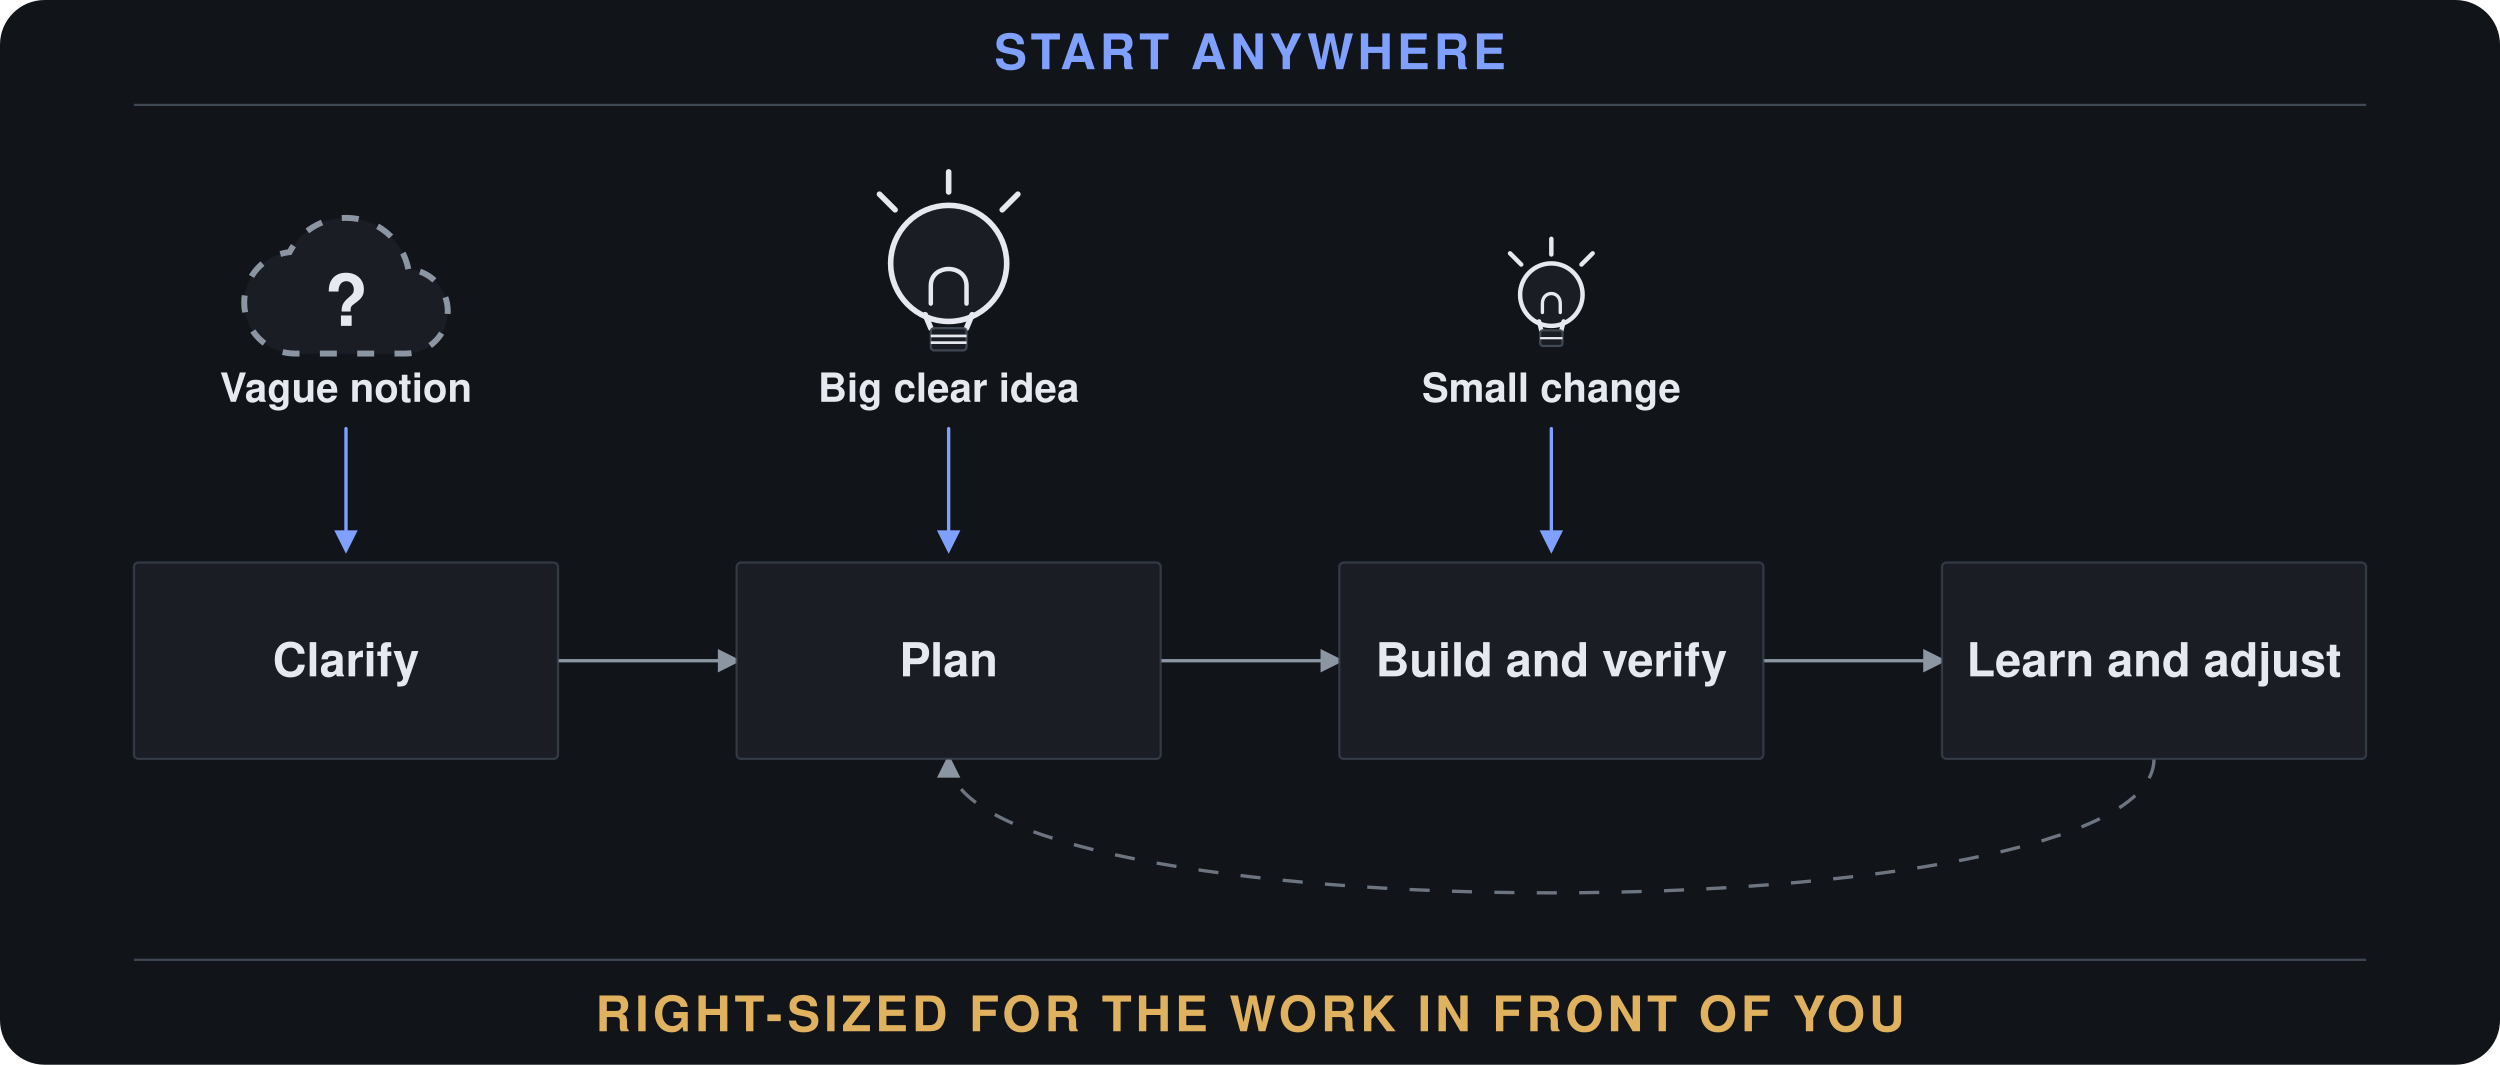
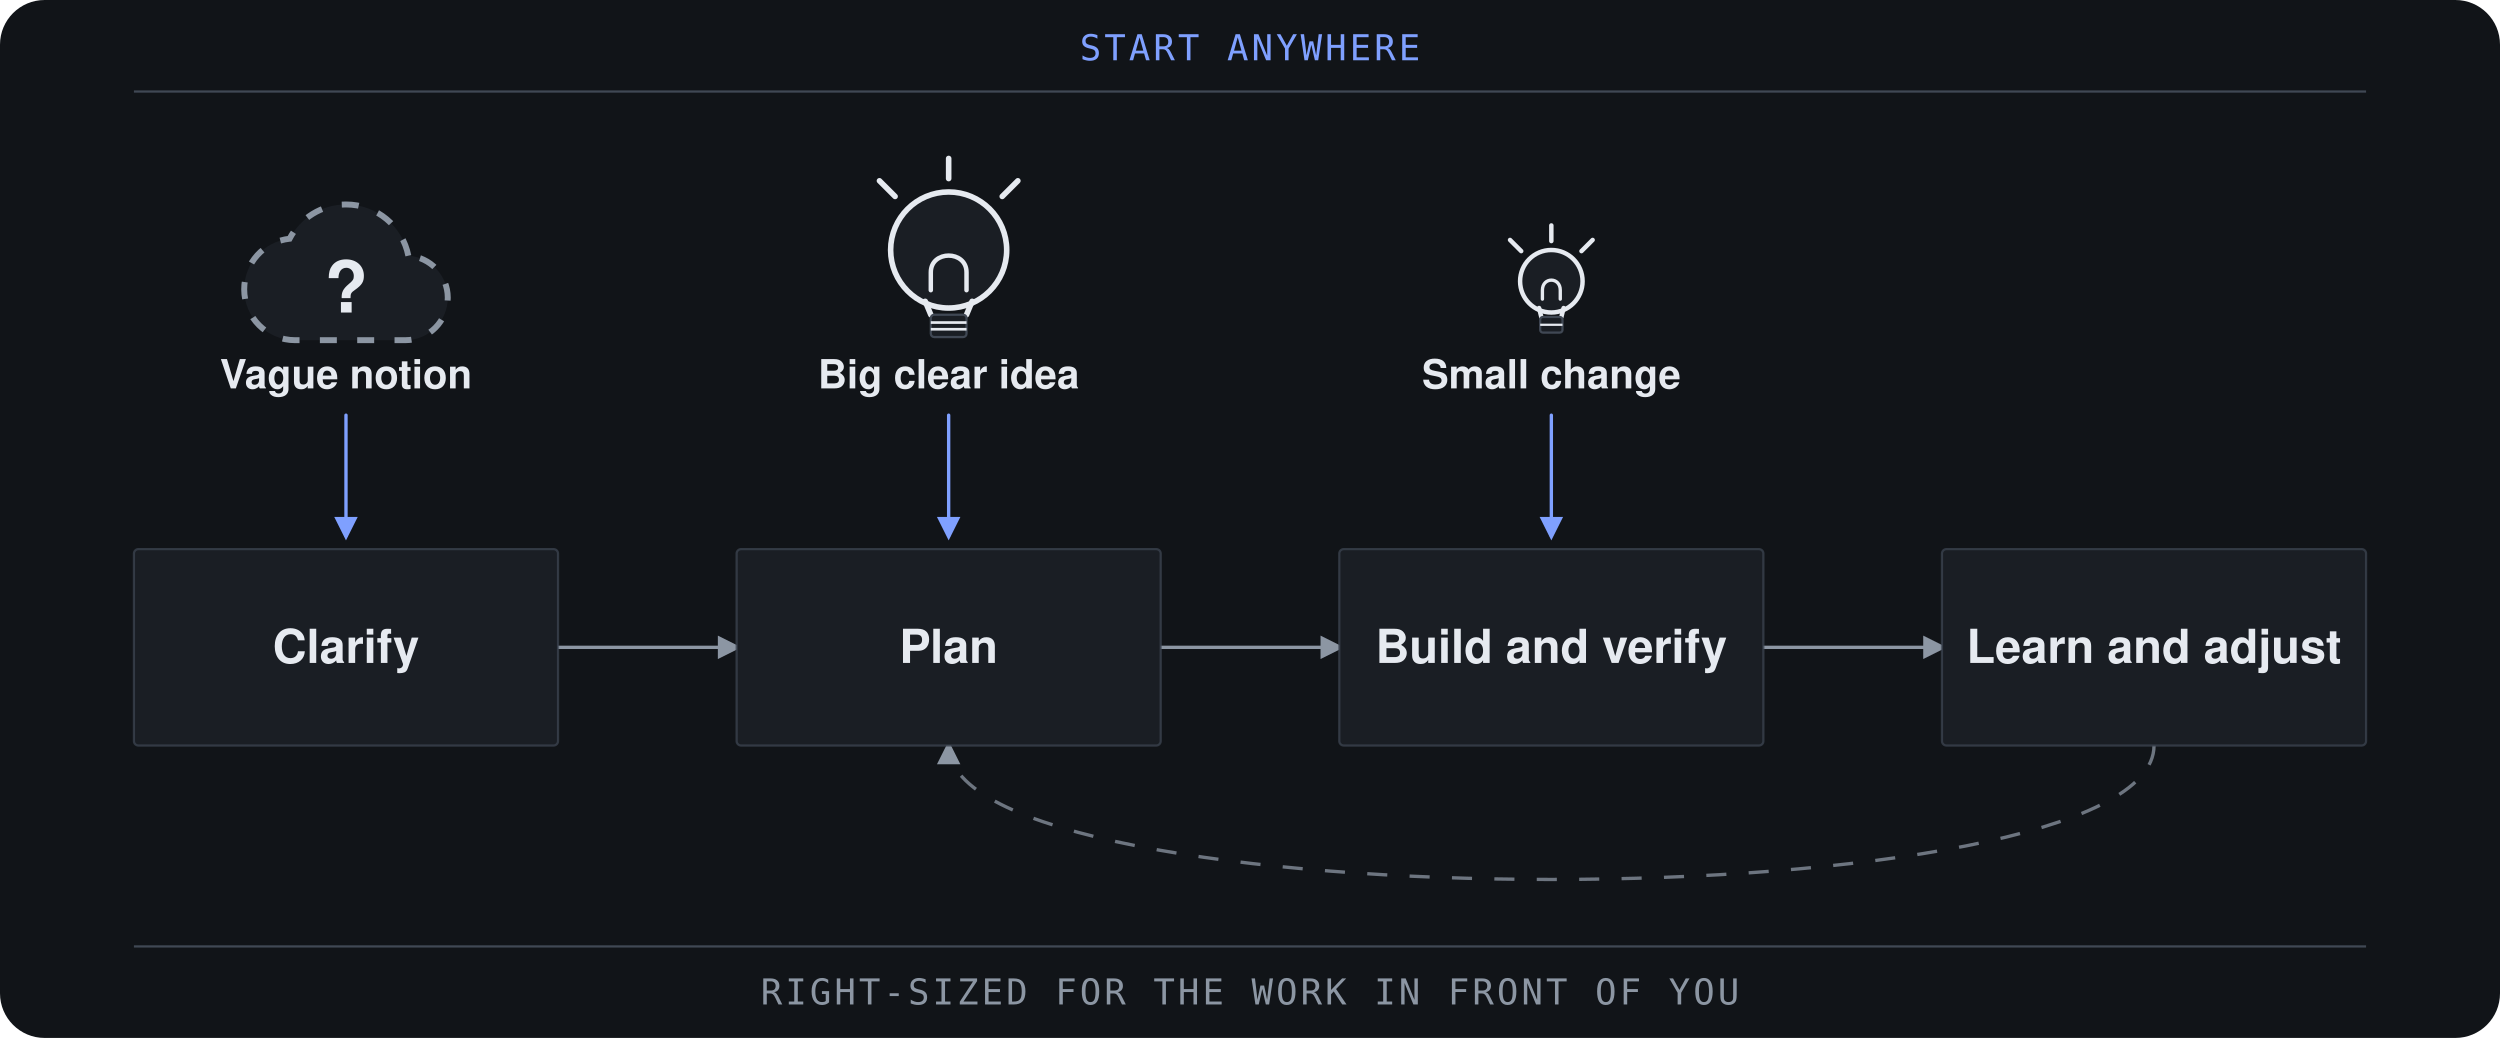
- <svg xmlns="http://www.w3.org/2000/svg" class="bmad-diagram" width="1120" height="477" viewBox="0 0 1120 477" role="img" aria-labelledby="title description">
+ <svg xmlns="http://www.w3.org/2000/svg" class="bmad-diagram" width="1120" height="465" viewBox="0 0 1120 465" role="img" aria-labelledby="title description">
  <style>
  .bmad-diagram { font-family: -apple-system, 'Segoe UI', Helvetica, Arial, sans-serif; }
  .bmad-diagram text { fill: #e6eaf0; }
  .bmad-diagram .node { fill: #1a1e24; stroke: #404854; stroke-width: 1; }
  .bmad-diagram .node.hot { stroke: #7fa0ff; }
  .bmad-diagram .gate { fill: #111418; stroke: #7fa0ff; stroke-width: 1.5; }
  .bmad-diagram .chip { fill: #1a1e24; stroke: #404854; stroke-width: 1; }
  .bmad-diagram .chip.ok { fill: rgba(111, 207, 151, 0.1); stroke: #6fcf97; }
  .bmad-diagram .chip.warn { fill: rgba(224, 178, 95, 0.1); stroke: #e0b25f; }
  .bmad-diagram .band { fill: #1a1e24; stroke: #404854; stroke-opacity: 0.28; stroke-width: 1; }
  .bmad-diagram .panel { fill: none; stroke: #404854; stroke-width: 1; stroke-dasharray: 4 4; }
  .bmad-diagram .panel-title { fill: #7fa0ff; }
-   .bmad-diagram .slogan { fill: #7fa0ff; }
-   .bmad-diagram .slogan.alt { fill: #e0b25f; }
+   .bmad-diagram .slogan {
+     font-family: ui-monospace, SFMono-Regular, Menlo, monospace;
+     font-size: 16px;
+     letter-spacing: 0.085em;
+     text-transform: uppercase;
+     fill: #7fa0ff;
+   }
+   .bmad-diagram .slogan.alt { fill: #8c96a3; }
  .bmad-diagram .rule { fill: none; stroke: #404854; stroke-width: 1; }
  .bmad-diagram .edge { fill: none; stroke: #8c96a3; stroke-width: 1.5; }
  .bmad-diagram .edge.soft { stroke-width: 1.25; stroke-dasharray: 4 4; opacity: 0.85; }
  .bmad-diagram .edge.lens { opacity: 0.5; }
  .bmad-diagram .edge.entry { stroke: #7fa0ff; }
  .bmad-diagram .head { fill: #8c96a3; }
  .bmad-diagram .head.accent { fill: #7fa0ff; }
  .bmad-diagram .glyph { fill: #8c96a3; }
  .bmad-diagram .glyph .fold { fill: #111418; opacity: 0.5; }
  .bmad-diagram .n { font-size: 14px; font-weight: 500; letter-spacing: -0.012em; text-anchor: middle; }
  .bmad-diagram .n.small { font-size: 12.5px; font-weight: 600; text-anchor: start; }
  .bmad-diagram .sub { font-size: 11.5px; fill: #8c96a3; }
  .bmad-diagram .sub.mid { text-anchor: middle; }
  .bmad-diagram .mono { font-family: ui-monospace, SFMono-Regular, Menlo, monospace; }
  .bmad-diagram .k {
    font-family: ui-monospace, SFMono-Regular, Menlo, monospace;
    font-size: 10px;
    letter-spacing: 0.09em;
    text-transform: uppercase;
    fill: #8c96a3;
  }
  </style>
-   <rect width="1120" height="477" rx="20" fill="#111418" />
+   <rect width="1120" height="465" rx="20" fill="#111418" />
  <defs>
    <marker id="arrow" viewBox="0 0 10 10" refX="8" refY="5" markerWidth="7" markerHeight="7" orient="auto-start-reverse">
      <path class="head" d="M 0 0 L 10 5 L 0 10 z" />
    </marker>
    <marker id="arrow-entry" viewBox="0 0 10 10" refX="8" refY="5" markerWidth="7" markerHeight="7" orient="auto-start-reverse">
      <path class="head accent" d="M 0 0 L 10 5 L 0 10 z" />
    </marker>
  </defs>
  <g text-anchor="middle">
-     <text class="slogan" x="560" y="31" font-size="22" font-weight="700" letter-spacing="1.8" data-i18n="start-anywhere">START ANYWHERE</text>
-     <path class="rule" d="M60 47H1060" />
-     <path class="rule" d="M60 430H1060" />
-     <text class="slogan alt" x="560" y="462" font-size="22" font-weight="700" letter-spacing="1.8" data-i18n="right-sized-for-the-work-in-front-">RIGHT-SIZED FOR THE WORK IN FRONT OF YOU</text>
+     <text class="slogan" x="560" y="27" data-i18n="start-anywhere">START ANYWHERE</text>
+     <path class="rule" d="M60 41H1060" />
+     <path class="rule" d="M60 424H1060" />
+     <text class="slogan alt" x="560" y="450" data-i18n="right-sized-for-the-work-in-front-">RIGHT-SIZED FOR THE WORK IN FRONT OF YOU</text>
  </g>
-   <g transform="translate(0 52)">
+   <g transform="translate(0 46)">
    <path class="edge entry" d="M155 140V194" stroke-linecap="round" marker-end="url(#arrow-entry)" />
    <path class="edge entry" d="M425 140V194" stroke-linecap="round" marker-end="url(#arrow-entry)" />
    <path class="edge entry" d="M695 140V194" stroke-linecap="round" marker-end="url(#arrow-entry)" />
    <path class="edge" d="M250 244H330" stroke-linecap="round" marker-end="url(#arrow)" />
    <path class="edge" d="M520 244H600" stroke-linecap="round" marker-end="url(#arrow)" />
    <path class="edge" d="M790 244H870" stroke-linecap="round" marker-end="url(#arrow)" />
    <path class="edge" d="M965 288C965 368 425 368 425 288" fill="none" stroke-opacity=".75" stroke-dasharray="9 10" marker-end="url(#arrow)" />
    <g transform="translate(155 76) scale(3.8) translate(-12 -12)">
      <path d="M19.35 10.04C18.67 6.59 15.64 4 12 4 9.11 4 6.6 5.64 5.35 8.04 2.34 8.36 0 10.91 0 14c0 3.31 2.69 6 6 6h13c2.76 0 5-2.24 5-5 0-2.64-2.05-4.78-4.65-4.96z" fill="#1a1e24" stroke="#8c96a3" stroke-width=".7" stroke-dasharray="2 2.4" />
    </g>
    <circle cx="425" cy="66" r="26" fill="#1a1e24" stroke="#e6eaf0" stroke-width="2.5" />
    <path d="M417 84V76C417 66 433 66 433 76V84" fill="none" stroke="#e6eaf0" stroke-width="2" stroke-linecap="round" />
    <path d="M414.5 89L417 95M435.5 89L433 95" stroke="#e6eaf0" stroke-width="2.5" stroke-linecap="round" />
    <rect class="node" x="417" y="95" width="16" height="10" rx="1.5" stroke="#e6eaf0" stroke-width="2.5" />
    <path d="M417 98.5H433M417 101.5H433" stroke="#e6eaf0" stroke-width="1.2" />
    <path d="M401 42L394 35M449 42L456 35M425 34V25" stroke="#e6eaf0" stroke-width="2.5" stroke-linecap="round" />
    <circle cx="695" cy="80" r="14" fill="#1a1e24" stroke="#e6eaf0" stroke-width="2" />
    <path d="M691 88V84C691 78 699 78 699 84V88" fill="none" stroke="#e6eaf0" stroke-width="1.5" stroke-linecap="round" />
    <path d="M689.5 92L690.5 96M700.5 92L699.5 96" stroke="#e6eaf0" stroke-width="2" stroke-linecap="round" />
    <rect class="node" x="690" y="96" width="10" height="7" rx="1.2" stroke="#e6eaf0" stroke-width="2" />
    <path d="M690 99.5H700" stroke="#e6eaf0" stroke-width="1" />
    <path d="M681.5 66.5L676.5 61.5M708.5 66.5L713.5 61.5M695 62V55" stroke="#e6eaf0" stroke-width="2" stroke-linecap="round" />
    <g text-anchor="middle">
      <text x="155" y="94" fill="#8c96a3" font-size="32" font-weight="700" data-i18n="label">?</text>
      <text x="155" y="128" fill="#e6eaf0" font-size="18" font-weight="600" data-i18n="vague-notion">Vague notion</text>
      <text x="425" y="128" fill="#e6eaf0" font-size="18" font-weight="600" data-i18n="big-clear-idea">Big clear idea</text>
      <text x="695" y="128" fill="#e6eaf0" font-size="18" font-weight="600" data-i18n="small-change">Small change</text>
      <g transform="translate(60 200)">
        <rect class="node" width="190" height="88" rx="2" stroke-opacity=".7" />
        <text x="95" y="51" fill="#e6eaf0" font-size="21" font-weight="600" data-i18n="clarify">Clarify</text>
      </g>
      <g transform="translate(330 200)">
        <rect class="node" width="190" height="88" rx="2" stroke-opacity=".7" />
        <text x="95" y="51" fill="#e6eaf0" font-size="21" font-weight="600" data-i18n="plan">Plan</text>
      </g>
      <g transform="translate(600 200)">
        <rect class="node" width="190" height="88" rx="2" stroke-opacity=".7" />
        <text x="95" y="51" fill="#e6eaf0" font-size="21" font-weight="600" data-i18n="build-and-verify">Build and verify</text>
      </g>
      <g transform="translate(870 200)">
        <rect class="node" width="190" height="88" rx="2" stroke-opacity=".7" />
        <text x="95" y="51" fill="#e6eaf0" font-size="21" font-weight="600" data-i18n="learn-and-adjust">Learn and adjust</text>
      </g>
    </g>
  </g>
</svg>
